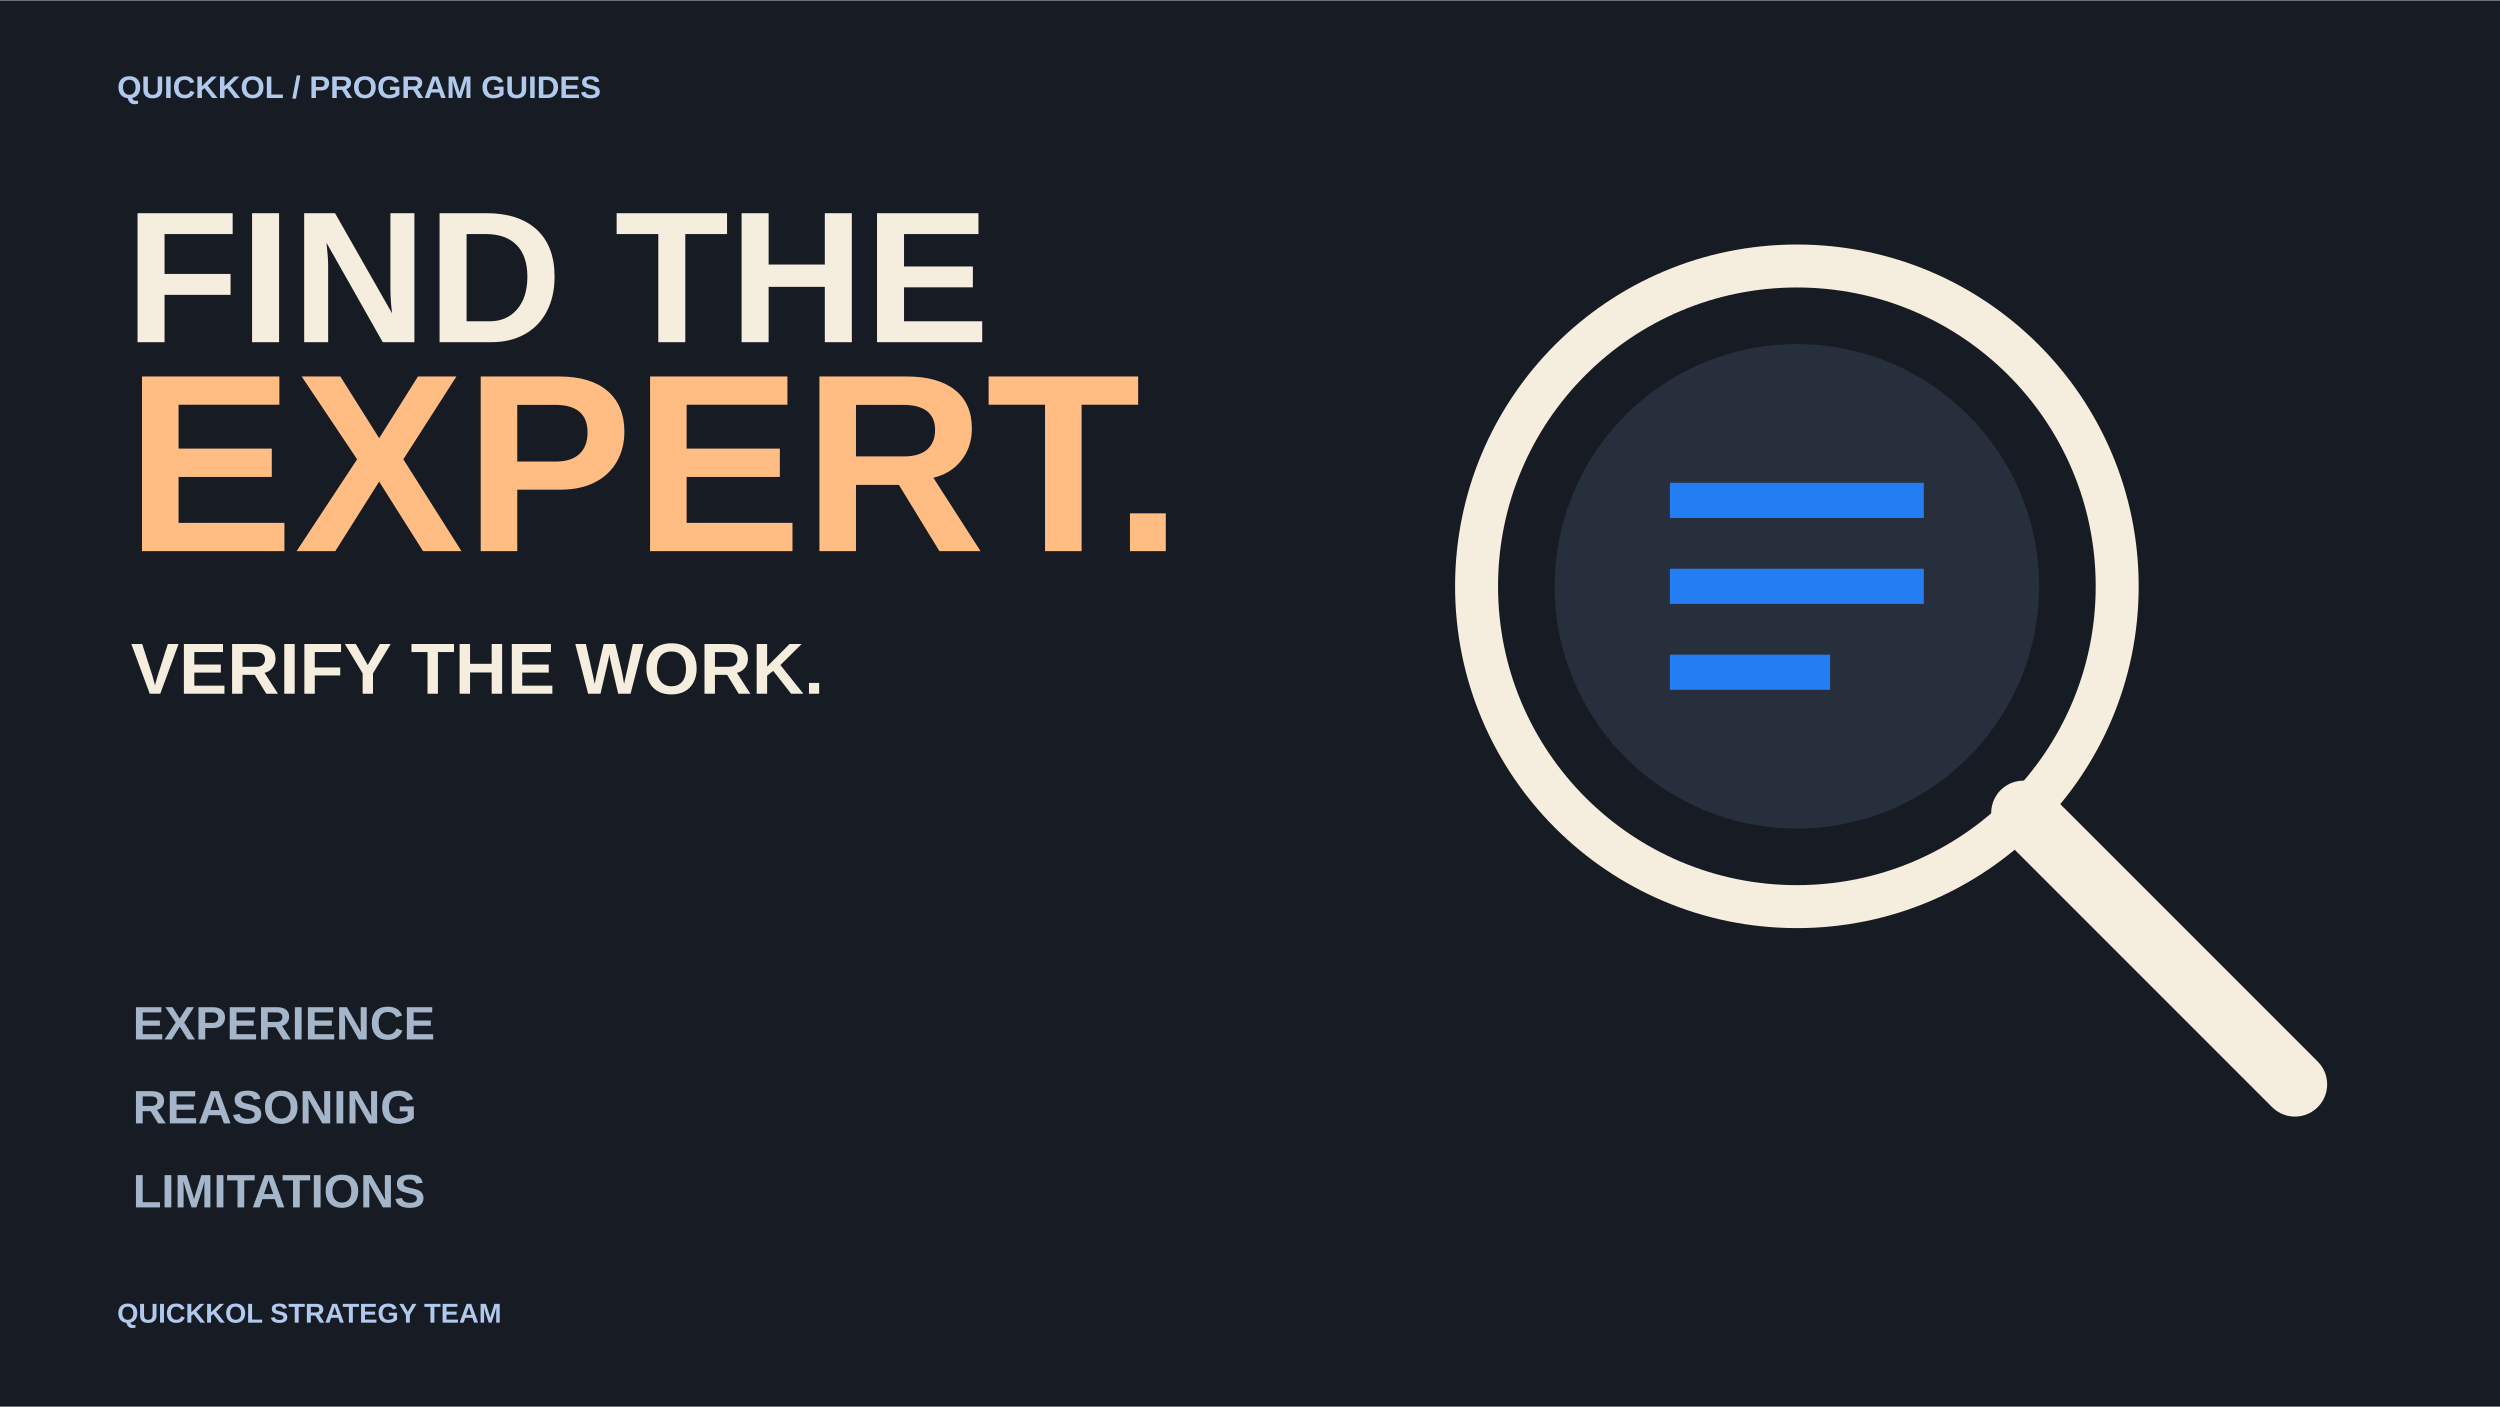
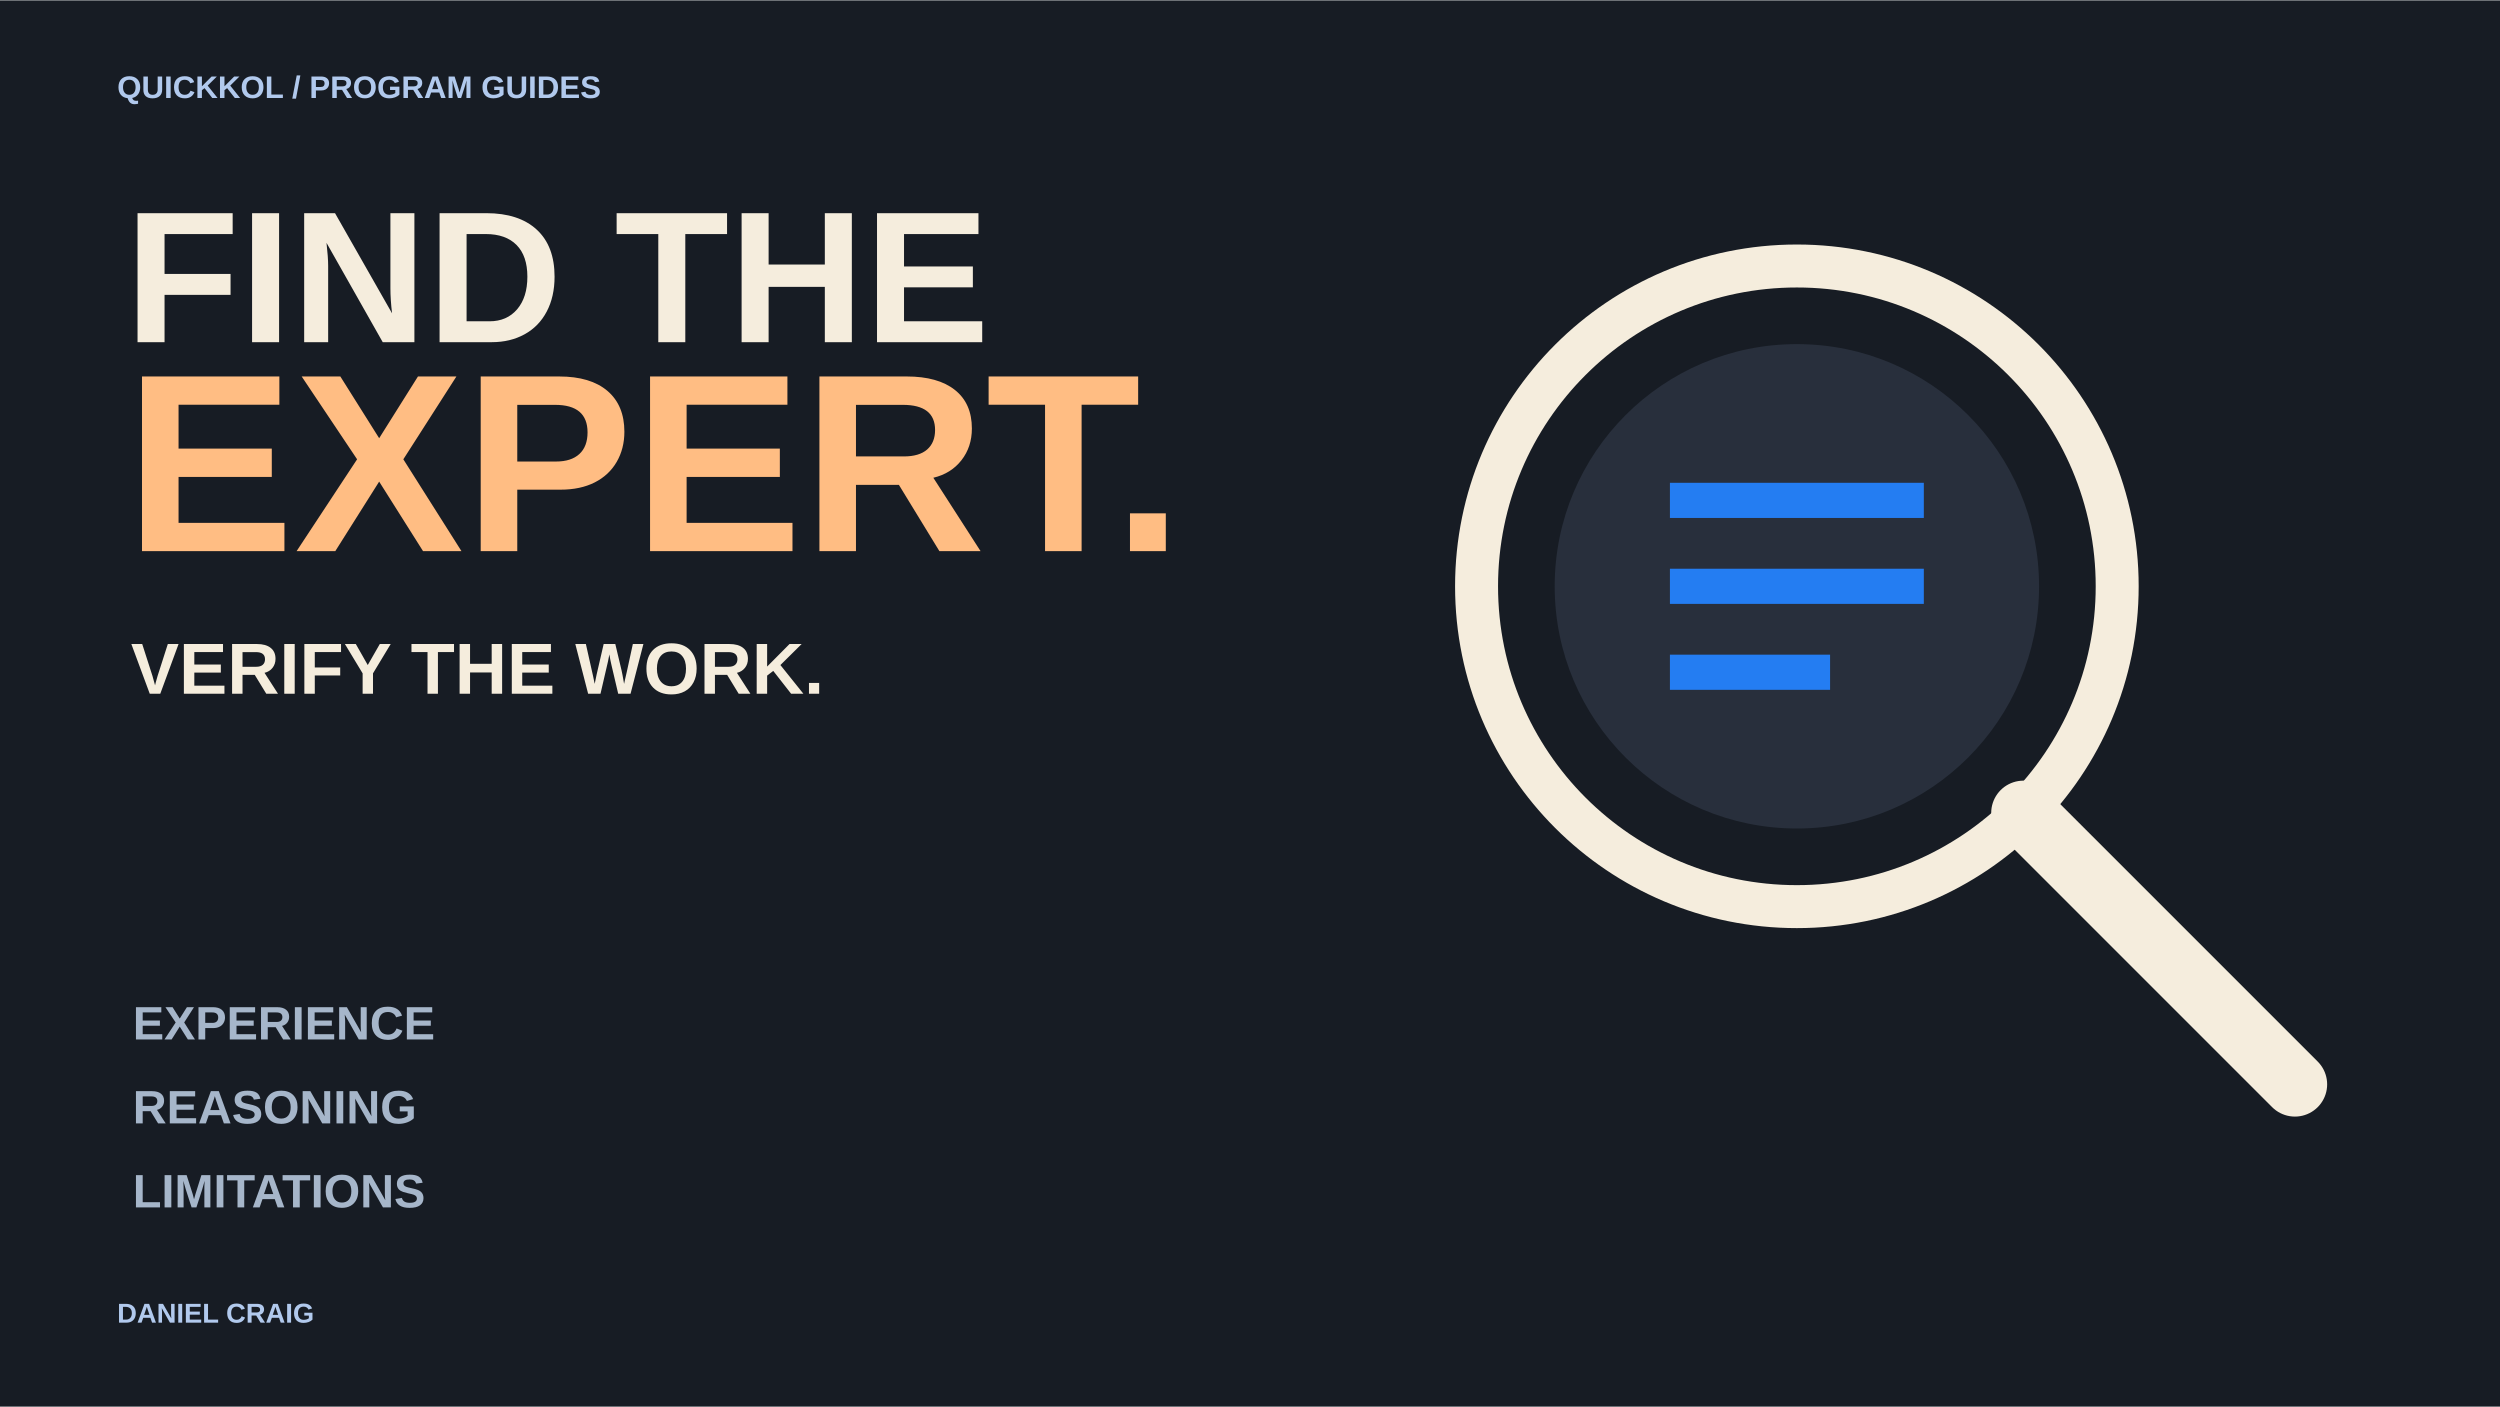
<svg xmlns="http://www.w3.org/2000/svg" width="1672" height="941" viewBox="0 0 1280 720" role="img">
  <rect width="1280" height="720" fill="#171c24" />
  <text x="60" y="50" font-family="Arial,Helvetica,sans-serif" font-size="16" fill="#b1c9ed" font-weight="700">QUICKKOL / PROGRAM GUIDES</text>
  <text x="64" y="175" font-family="Arial,Helvetica,sans-serif" font-size="96" fill="#f5eddd" font-weight="900">FIND THE</text>
  <text x="64" y="282" font-family="Arial,Helvetica,sans-serif" font-size="130" fill="#ffbd83" font-weight="900">EXPERT.</text>
  <text x="67" y="355" font-family="Arial,Helvetica,sans-serif" font-size="37" fill="#f5eddd" font-weight="700">VERIFY THE WORK.</text>
  <g transform="translate(920 300)">
    <circle r="164" fill="none" stroke="#f5eddd" stroke-width="22" />
    <circle r="124" fill="#282f3c" />
    <path d="m116 116 139 139" stroke="#f5eddd" stroke-width="33" stroke-linecap="round" />
    <path d="M-65-44h130M-65 0h130M-65 44h82" stroke="#247df2" stroke-width="18" />
  </g>
  <text x="68" y="532" font-family="Arial,Helvetica,sans-serif" font-size="24" fill="#a6b6ca" font-weight="700">EXPERIENCE</text>
  <text x="68" y="575" font-family="Arial,Helvetica,sans-serif" font-size="24" fill="#a6b6ca" font-weight="700">REASONING</text>
  <text x="68" y="618" font-family="Arial,Helvetica,sans-serif" font-size="24" fill="#a6b6ca" font-weight="700">LIMITATIONS</text>
-   <text x="60" y="677" font-family="Arial,Helvetica,sans-serif" font-size="14" fill="#b1c9ed" font-weight="700">QUICKKOL STRATEGY TEAM</text>
+   <text x="60" y="677" font-family="Arial,Helvetica,sans-serif" font-size="14" fill="#b1c9ed" font-weight="700">DANIEL CRAIG</text>
</svg>
